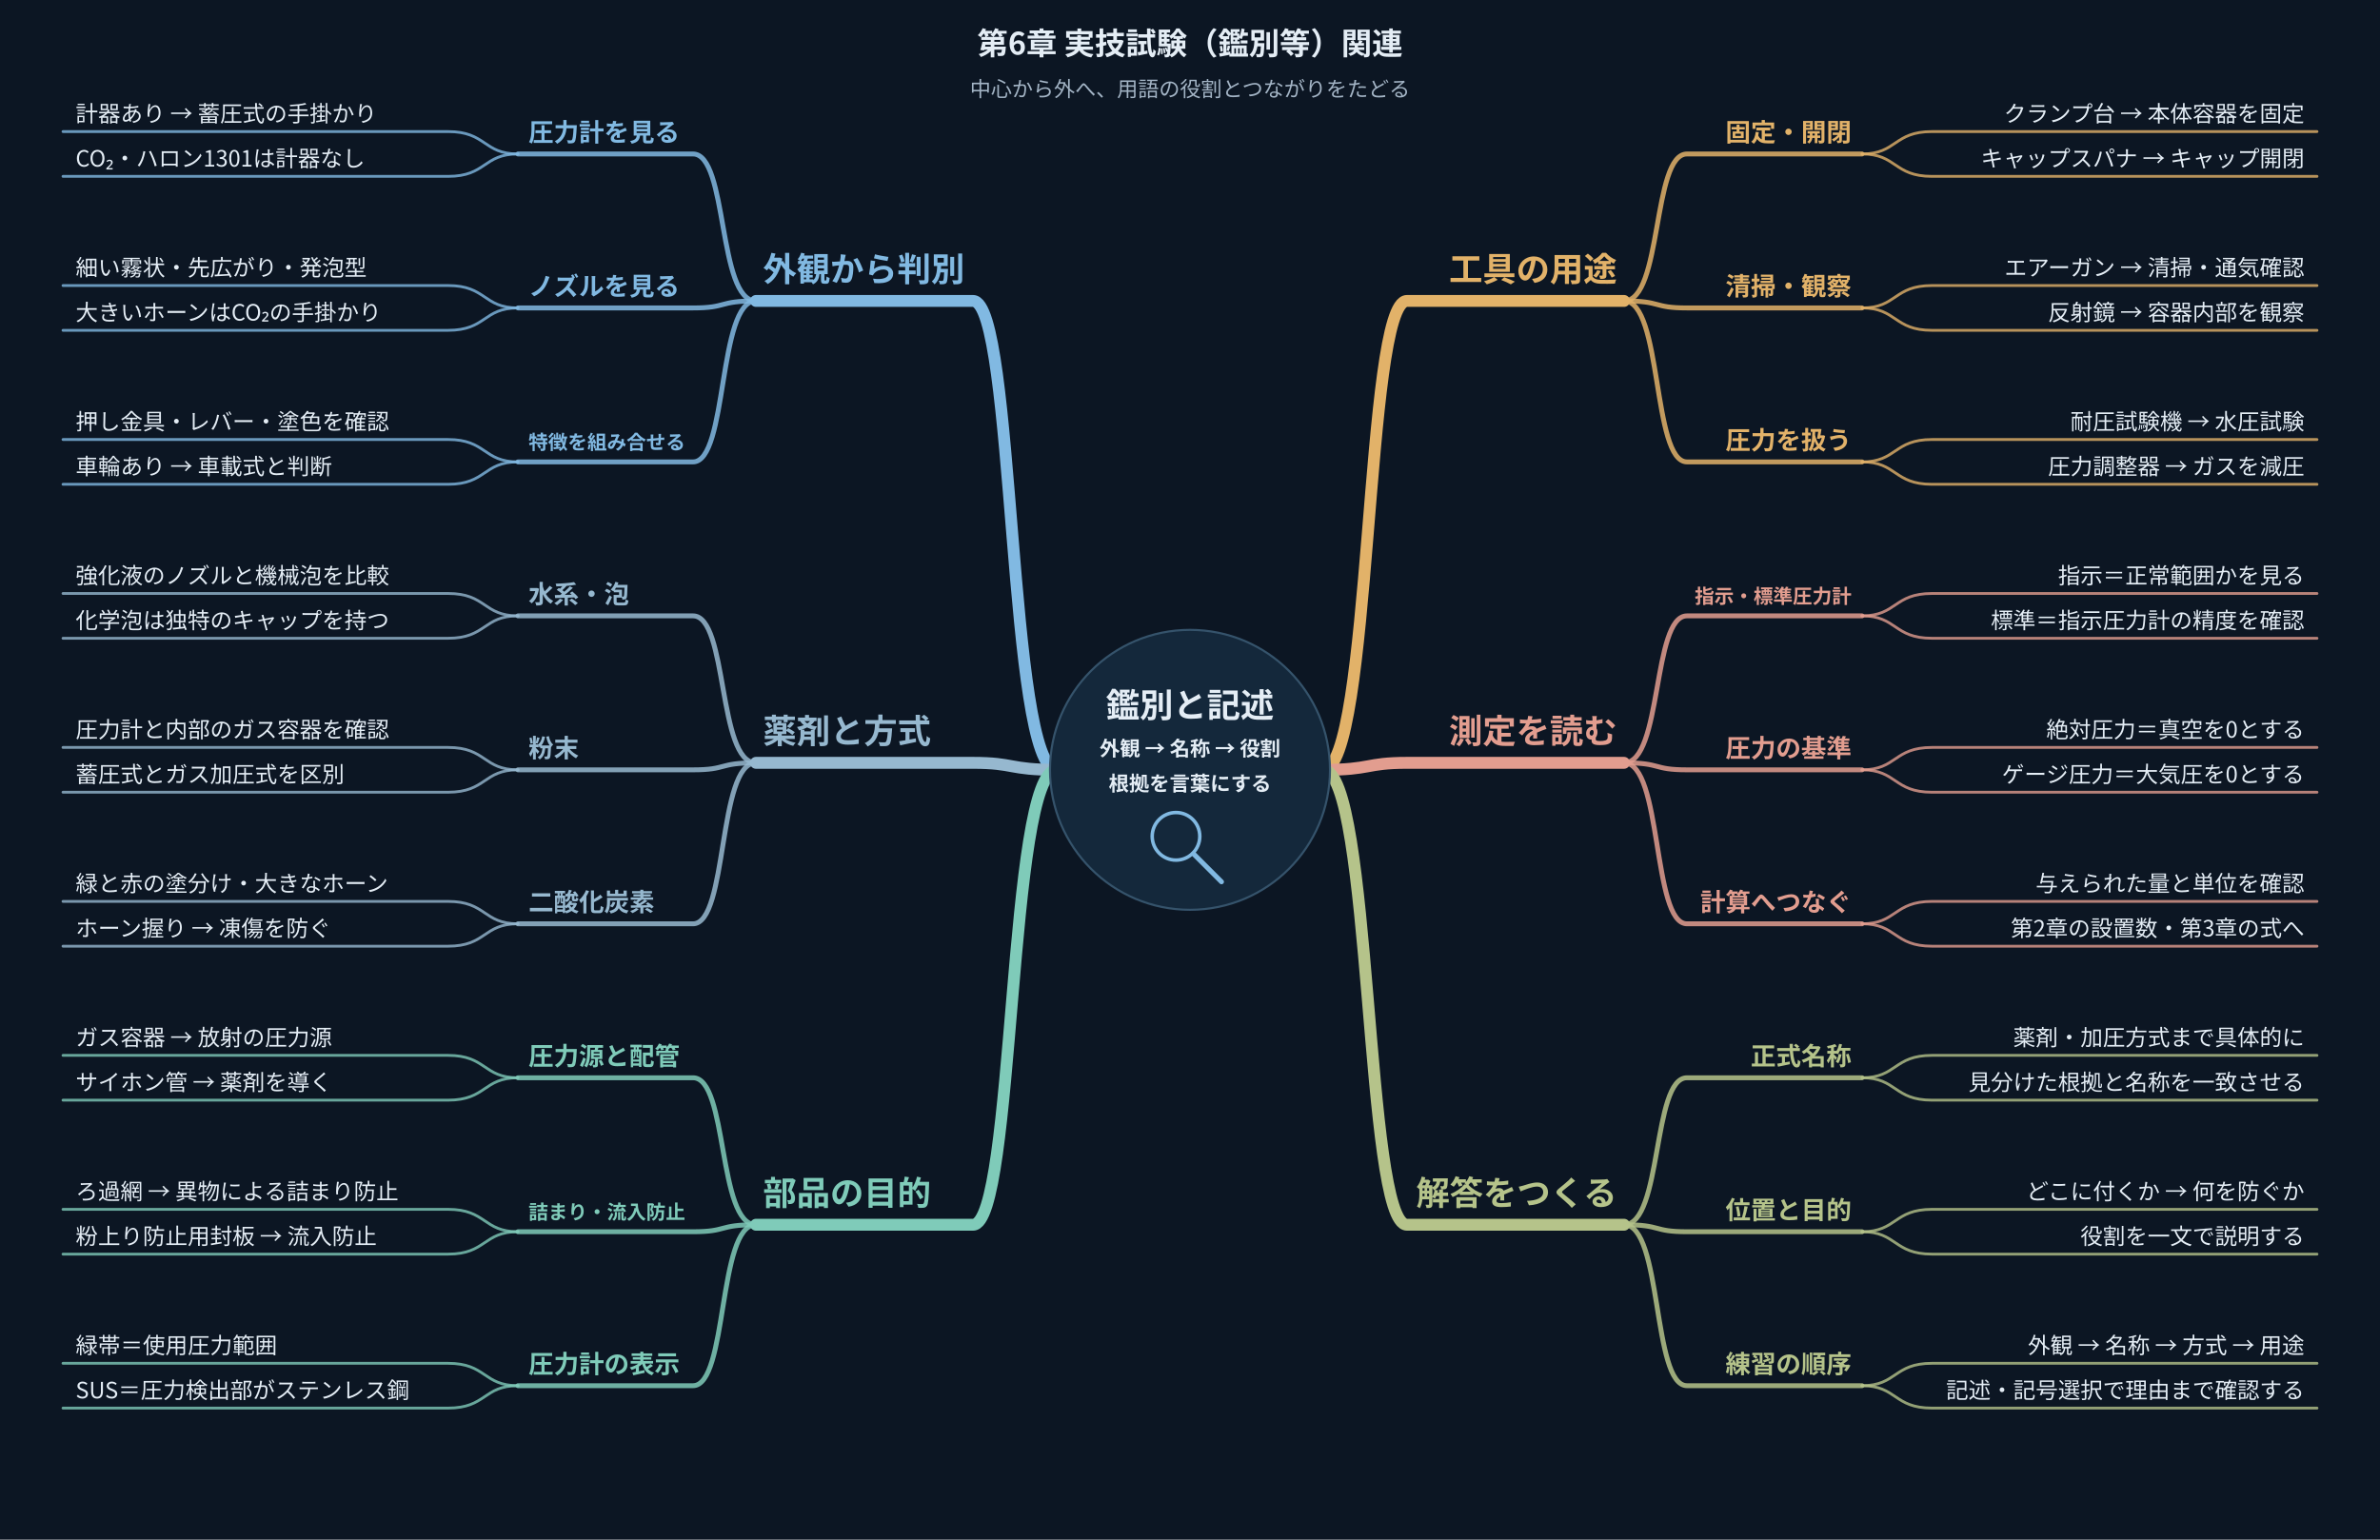
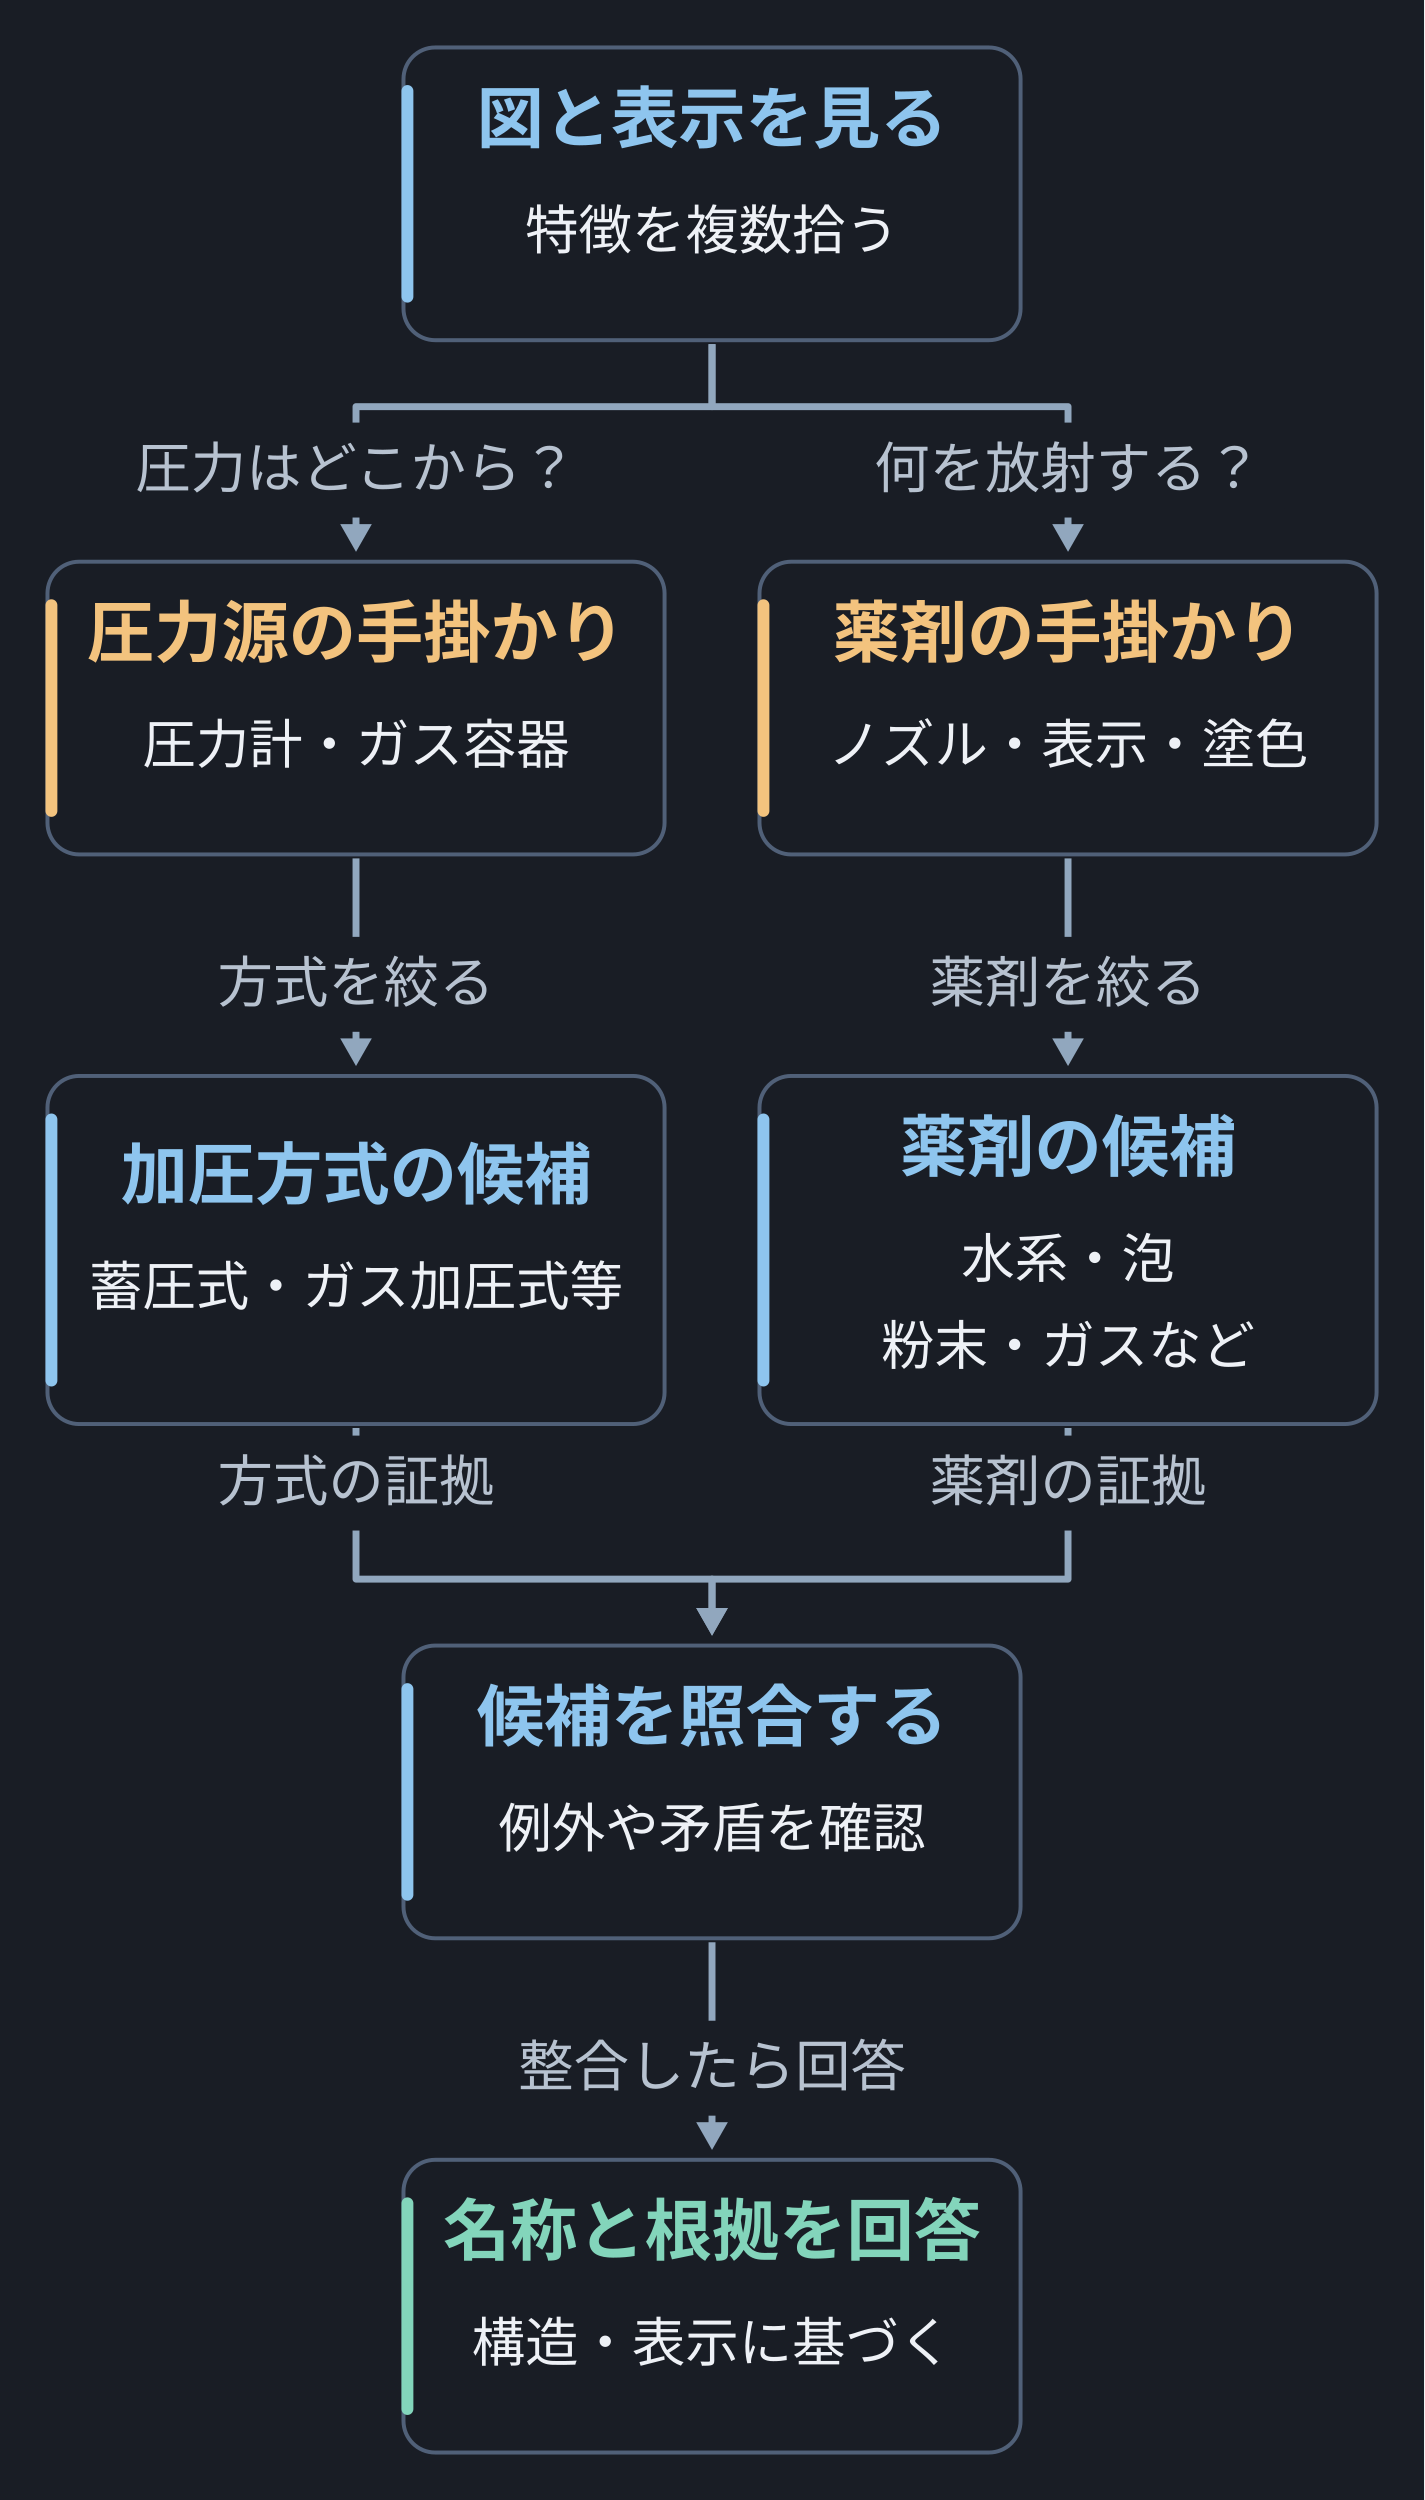
- <svg xmlns="http://www.w3.org/2000/svg" width="3400" height="2200" viewBox="0 0 3400 2200" role="img" aria-labelledby="title desc">
-   <rect width="3400" height="2200" fill="#0C1623" />
-   <g font-family="Meiryo, Noto Sans CJK JP, sans-serif" fill="#E4EDF5" stroke-linecap="round" stroke-linejoin="round">
-     <text x="1700" y="78" text-anchor="middle" font-size="44" font-weight="700" fill="#E4EDF5">第6章  実技試験（鑑別等）関連</text>
-     <text x="1700" y="138" text-anchor="middle" font-size="30" font-weight="500" fill="#A3B4C5">中心から外へ、用語の役割とつながりをたどる</text>
-     <path d="M 1510 1100 C 1440 1100 1450 430 1390 430 L 1080 430" fill="none" stroke="#81B9E2" stroke-width="17" opacity="1" />
-     <text x="1090" y="402" text-anchor="start" font-size="48" font-weight="700" fill="#81B9E2">外観から判別</text>
-     <path d="M 1080 430 C 1025 430 1040 220 990 220 L 740 220" fill="none" stroke="#81B9E2" stroke-width="7" opacity="0.85" />
-     <text x="755" y="202" text-anchor="start" font-size="36" font-weight="700" fill="#81B9E2">圧力計を見る</text>
-     <path d="M 740 220 C 690 220 695 188.0 640 188.0 L 90 188.0" fill="none" stroke="#81B9E2" stroke-width="4" opacity="0.8" />
-     <text x="108" y="174.0" text-anchor="start" font-size="32" font-weight="500" fill="#E4EDF5">計器あり → 蓄圧式の手掛かり</text>
-     <path d="M 740 220 C 690 220 695 252.0 640 252.0 L 90 252.0" fill="none" stroke="#81B9E2" stroke-width="4" opacity="0.8" />
-     <text x="108" y="238.0" text-anchor="start" font-size="32" font-weight="500" fill="#E4EDF5">CO₂・ハロン1301は計器なし</text>
-     <path d="M 1080 430 C 1025 430 1040 440 990 440 L 740 440" fill="none" stroke="#81B9E2" stroke-width="7" opacity="0.85" />
-     <text x="755" y="422" text-anchor="start" font-size="36" font-weight="700" fill="#81B9E2">ノズルを見る</text>
-     <path d="M 740 440 C 690 440 695 408.0 640 408.0 L 90 408.0" fill="none" stroke="#81B9E2" stroke-width="4" opacity="0.8" />
-     <text x="108" y="394.0" text-anchor="start" font-size="32" font-weight="500" fill="#E4EDF5">細い霧状・先広がり・発泡型</text>
-     <path d="M 740 440 C 690 440 695 472.0 640 472.0 L 90 472.0" fill="none" stroke="#81B9E2" stroke-width="4" opacity="0.8" />
-     <text x="108" y="458.0" text-anchor="start" font-size="32" font-weight="500" fill="#E4EDF5">大きいホーンはCO₂の手掛かり</text>
-     <path d="M 1080 430 C 1025 430 1040 660 990 660 L 740 660" fill="none" stroke="#81B9E2" stroke-width="7" opacity="0.85" />
-     <text x="755" y="642" text-anchor="start" font-size="28" font-weight="700" fill="#81B9E2">特徴を組み合せる</text>
-     <path d="M 740 660 C 690 660 695 628.0 640 628.0 L 90 628.0" fill="none" stroke="#81B9E2" stroke-width="4" opacity="0.8" />
-     <text x="108" y="614.0" text-anchor="start" font-size="32" font-weight="500" fill="#E4EDF5">押し金具・レバー・塗色を確認</text>
-     <path d="M 740 660 C 690 660 695 692.0 640 692.0 L 90 692.0" fill="none" stroke="#81B9E2" stroke-width="4" opacity="0.8" />
-     <text x="108" y="678.0" text-anchor="start" font-size="32" font-weight="500" fill="#E4EDF5">車輪あり → 車載式と判断</text>
-     <path d="M 1510 1100 C 1440 1100 1450 1090 1390 1090 L 1080 1090" fill="none" stroke="#96B8CF" stroke-width="17" opacity="1" />
-     <text x="1090" y="1062" text-anchor="start" font-size="48" font-weight="700" fill="#96B8CF">薬剤と方式</text>
-     <path d="M 1080 1090 C 1025 1090 1040 880 990 880 L 740 880" fill="none" stroke="#96B8CF" stroke-width="7" opacity="0.85" />
-     <text x="755" y="862" text-anchor="start" font-size="36" font-weight="700" fill="#96B8CF">水系・泡</text>
-     <path d="M 740 880 C 690 880 695 848.0 640 848.0 L 90 848.0" fill="none" stroke="#96B8CF" stroke-width="4" opacity="0.8" />
-     <text x="108" y="834.0" text-anchor="start" font-size="32" font-weight="500" fill="#E4EDF5">強化液のノズルと機械泡を比較</text>
-     <path d="M 740 880 C 690 880 695 912.0 640 912.0 L 90 912.0" fill="none" stroke="#96B8CF" stroke-width="4" opacity="0.8" />
-     <text x="108" y="898.0" text-anchor="start" font-size="32" font-weight="500" fill="#E4EDF5">化学泡は独特のキャップを持つ</text>
-     <path d="M 1080 1090 C 1025 1090 1040 1100 990 1100 L 740 1100" fill="none" stroke="#96B8CF" stroke-width="7" opacity="0.85" />
-     <text x="755" y="1082" text-anchor="start" font-size="36" font-weight="700" fill="#96B8CF">粉末</text>
-     <path d="M 740 1100 C 690 1100 695 1068.0 640 1068.0 L 90 1068.0" fill="none" stroke="#96B8CF" stroke-width="4" opacity="0.8" />
-     <text x="108" y="1054.0" text-anchor="start" font-size="32" font-weight="500" fill="#E4EDF5">圧力計と内部のガス容器を確認</text>
-     <path d="M 740 1100 C 690 1100 695 1132.0 640 1132.0 L 90 1132.0" fill="none" stroke="#96B8CF" stroke-width="4" opacity="0.8" />
-     <text x="108" y="1118.0" text-anchor="start" font-size="32" font-weight="500" fill="#E4EDF5">蓄圧式とガス加圧式を区別</text>
-     <path d="M 1080 1090 C 1025 1090 1040 1320 990 1320 L 740 1320" fill="none" stroke="#96B8CF" stroke-width="7" opacity="0.85" />
-     <text x="755" y="1302" text-anchor="start" font-size="36" font-weight="700" fill="#96B8CF">二酸化炭素</text>
-     <path d="M 740 1320 C 690 1320 695 1288.0 640 1288.0 L 90 1288.0" fill="none" stroke="#96B8CF" stroke-width="4" opacity="0.8" />
-     <text x="108" y="1274.0" text-anchor="start" font-size="32" font-weight="500" fill="#E4EDF5">緑と赤の塗分け・大きなホーン</text>
-     <path d="M 740 1320 C 690 1320 695 1352.0 640 1352.0 L 90 1352.0" fill="none" stroke="#96B8CF" stroke-width="4" opacity="0.8" />
-     <text x="108" y="1338.0" text-anchor="start" font-size="32" font-weight="500" fill="#E4EDF5">ホーン握り → 凍傷を防ぐ</text>
-     <path d="M 1510 1100 C 1440 1100 1450 1750 1390 1750 L 1080 1750" fill="none" stroke="#7FCBB9" stroke-width="17" opacity="1" />
-     <text x="1090" y="1722" text-anchor="start" font-size="48" font-weight="700" fill="#7FCBB9">部品の目的</text>
-     <path d="M 1080 1750 C 1025 1750 1040 1540 990 1540 L 740 1540" fill="none" stroke="#7FCBB9" stroke-width="7" opacity="0.85" />
-     <text x="755" y="1522" text-anchor="start" font-size="36" font-weight="700" fill="#7FCBB9">圧力源と配管</text>
-     <path d="M 740 1540 C 690 1540 695 1508.0 640 1508.0 L 90 1508.0" fill="none" stroke="#7FCBB9" stroke-width="4" opacity="0.8" />
-     <text x="108" y="1494.0" text-anchor="start" font-size="32" font-weight="500" fill="#E4EDF5">ガス容器 → 放射の圧力源</text>
-     <path d="M 740 1540 C 690 1540 695 1572.0 640 1572.0 L 90 1572.0" fill="none" stroke="#7FCBB9" stroke-width="4" opacity="0.8" />
-     <text x="108" y="1558.0" text-anchor="start" font-size="32" font-weight="500" fill="#E4EDF5">サイホン管 → 薬剤を導く</text>
-     <path d="M 1080 1750 C 1025 1750 1040 1760 990 1760 L 740 1760" fill="none" stroke="#7FCBB9" stroke-width="7" opacity="0.85" />
-     <text x="755" y="1742" text-anchor="start" font-size="28" font-weight="700" fill="#7FCBB9">詰まり・流入防止</text>
-     <path d="M 740 1760 C 690 1760 695 1728.0 640 1728.0 L 90 1728.0" fill="none" stroke="#7FCBB9" stroke-width="4" opacity="0.8" />
-     <text x="108" y="1714.0" text-anchor="start" font-size="32" font-weight="500" fill="#E4EDF5">ろ過網 → 異物による詰まり防止</text>
-     <path d="M 740 1760 C 690 1760 695 1792.0 640 1792.0 L 90 1792.0" fill="none" stroke="#7FCBB9" stroke-width="4" opacity="0.8" />
-     <text x="108" y="1778.0" text-anchor="start" font-size="32" font-weight="500" fill="#E4EDF5">粉上り防止用封板 → 流入防止</text>
-     <path d="M 1080 1750 C 1025 1750 1040 1980 990 1980 L 740 1980" fill="none" stroke="#7FCBB9" stroke-width="7" opacity="0.85" />
-     <text x="755" y="1962" text-anchor="start" font-size="36" font-weight="700" fill="#7FCBB9">圧力計の表示</text>
-     <path d="M 740 1980 C 690 1980 695 1948.0 640 1948.0 L 90 1948.0" fill="none" stroke="#7FCBB9" stroke-width="4" opacity="0.8" />
-     <text x="108" y="1934.0" text-anchor="start" font-size="32" font-weight="500" fill="#E4EDF5">緑帯＝使用圧力範囲</text>
-     <path d="M 740 1980 C 690 1980 695 2012.0 640 2012.0 L 90 2012.0" fill="none" stroke="#7FCBB9" stroke-width="4" opacity="0.8" />
-     <text x="108" y="1998.0" text-anchor="start" font-size="32" font-weight="500" fill="#E4EDF5">SUS＝圧力検出部がステンレス鋼</text>
-     <path d="M 1890 1100 C 1960 1100 1950 430 2010 430 L 2320 430" fill="none" stroke="#E2B269" stroke-width="17" opacity="1" />
-     <text x="2310" y="402" text-anchor="end" font-size="48" font-weight="700" fill="#E2B269">工具の用途</text>
-     <path d="M 2320 430 C 2375 430 2360 220 2410 220 L 2660 220" fill="none" stroke="#E2B269" stroke-width="7" opacity="0.85" />
-     <text x="2645" y="202" text-anchor="end" font-size="36" font-weight="700" fill="#E2B269">固定・開閉</text>
-     <path d="M 2660 220 C 2710 220 2705 188.0 2760 188.0 L 3310 188.0" fill="none" stroke="#E2B269" stroke-width="4" opacity="0.8" />
-     <text x="3292" y="174.0" text-anchor="end" font-size="32" font-weight="500" fill="#E4EDF5">クランプ台 → 本体容器を固定</text>
-     <path d="M 2660 220 C 2710 220 2705 252.0 2760 252.0 L 3310 252.0" fill="none" stroke="#E2B269" stroke-width="4" opacity="0.8" />
-     <text x="3292" y="238.0" text-anchor="end" font-size="32" font-weight="500" fill="#E4EDF5">キャップスパナ → キャップ開閉</text>
-     <path d="M 2320 430 C 2375 430 2360 440 2410 440 L 2660 440" fill="none" stroke="#E2B269" stroke-width="7" opacity="0.85" />
-     <text x="2645" y="422" text-anchor="end" font-size="36" font-weight="700" fill="#E2B269">清掃・観察</text>
-     <path d="M 2660 440 C 2710 440 2705 408.0 2760 408.0 L 3310 408.0" fill="none" stroke="#E2B269" stroke-width="4" opacity="0.8" />
-     <text x="3292" y="394.0" text-anchor="end" font-size="32" font-weight="500" fill="#E4EDF5">エアーガン → 清掃・通気確認</text>
-     <path d="M 2660 440 C 2710 440 2705 472.0 2760 472.0 L 3310 472.0" fill="none" stroke="#E2B269" stroke-width="4" opacity="0.8" />
-     <text x="3292" y="458.0" text-anchor="end" font-size="32" font-weight="500" fill="#E4EDF5">反射鏡 → 容器内部を観察</text>
-     <path d="M 2320 430 C 2375 430 2360 660 2410 660 L 2660 660" fill="none" stroke="#E2B269" stroke-width="7" opacity="0.85" />
-     <text x="2645" y="642" text-anchor="end" font-size="36" font-weight="700" fill="#E2B269">圧力を扱う</text>
-     <path d="M 2660 660 C 2710 660 2705 628.0 2760 628.0 L 3310 628.0" fill="none" stroke="#E2B269" stroke-width="4" opacity="0.8" />
-     <text x="3292" y="614.0" text-anchor="end" font-size="32" font-weight="500" fill="#E4EDF5">耐圧試験機 → 水圧試験</text>
-     <path d="M 2660 660 C 2710 660 2705 692.0 2760 692.0 L 3310 692.0" fill="none" stroke="#E2B269" stroke-width="4" opacity="0.8" />
-     <text x="3292" y="678.0" text-anchor="end" font-size="32" font-weight="500" fill="#E4EDF5">圧力調整器 → ガスを減圧</text>
-     <path d="M 1890 1100 C 1960 1100 1950 1090 2010 1090 L 2320 1090" fill="none" stroke="#E29D8F" stroke-width="17" opacity="1" />
-     <text x="2310" y="1062" text-anchor="end" font-size="48" font-weight="700" fill="#E29D8F">測定を読む</text>
-     <path d="M 2320 1090 C 2375 1090 2360 880 2410 880 L 2660 880" fill="none" stroke="#E29D8F" stroke-width="7" opacity="0.85" />
-     <text x="2645" y="862" text-anchor="end" font-size="28" font-weight="700" fill="#E29D8F">指示・標準圧力計</text>
-     <path d="M 2660 880 C 2710 880 2705 848.0 2760 848.0 L 3310 848.0" fill="none" stroke="#E29D8F" stroke-width="4" opacity="0.8" />
-     <text x="3292" y="834.0" text-anchor="end" font-size="32" font-weight="500" fill="#E4EDF5">指示＝正常範囲かを見る</text>
-     <path d="M 2660 880 C 2710 880 2705 912.0 2760 912.0 L 3310 912.0" fill="none" stroke="#E29D8F" stroke-width="4" opacity="0.8" />
-     <text x="3292" y="898.0" text-anchor="end" font-size="32" font-weight="500" fill="#E4EDF5">標準＝指示圧力計の精度を確認</text>
-     <path d="M 2320 1090 C 2375 1090 2360 1100 2410 1100 L 2660 1100" fill="none" stroke="#E29D8F" stroke-width="7" opacity="0.85" />
-     <text x="2645" y="1082" text-anchor="end" font-size="36" font-weight="700" fill="#E29D8F">圧力の基準</text>
-     <path d="M 2660 1100 C 2710 1100 2705 1068.0 2760 1068.0 L 3310 1068.0" fill="none" stroke="#E29D8F" stroke-width="4" opacity="0.8" />
-     <text x="3292" y="1054.0" text-anchor="end" font-size="32" font-weight="500" fill="#E4EDF5">絶対圧力＝真空を0とする</text>
-     <path d="M 2660 1100 C 2710 1100 2705 1132.0 2760 1132.0 L 3310 1132.0" fill="none" stroke="#E29D8F" stroke-width="4" opacity="0.8" />
-     <text x="3292" y="1118.0" text-anchor="end" font-size="32" font-weight="500" fill="#E4EDF5">ゲージ圧力＝大気圧を0とする</text>
-     <path d="M 2320 1090 C 2375 1090 2360 1320 2410 1320 L 2660 1320" fill="none" stroke="#E29D8F" stroke-width="7" opacity="0.85" />
-     <text x="2645" y="1302" text-anchor="end" font-size="36" font-weight="700" fill="#E29D8F">計算へつなぐ</text>
-     <path d="M 2660 1320 C 2710 1320 2705 1288.0 2760 1288.0 L 3310 1288.0" fill="none" stroke="#E29D8F" stroke-width="4" opacity="0.8" />
-     <text x="3292" y="1274.0" text-anchor="end" font-size="32" font-weight="500" fill="#E4EDF5">与えられた量と単位を確認</text>
-     <path d="M 2660 1320 C 2710 1320 2705 1352.0 2760 1352.0 L 3310 1352.0" fill="none" stroke="#E29D8F" stroke-width="4" opacity="0.8" />
-     <text x="3292" y="1338.0" text-anchor="end" font-size="32" font-weight="500" fill="#E4EDF5">第2章の設置数・第3章の式へ</text>
-     <path d="M 1890 1100 C 1960 1100 1950 1750 2010 1750 L 2320 1750" fill="none" stroke="#B5C38A" stroke-width="17" opacity="1" />
-     <text x="2310" y="1722" text-anchor="end" font-size="48" font-weight="700" fill="#B5C38A">解答をつくる</text>
-     <path d="M 2320 1750 C 2375 1750 2360 1540 2410 1540 L 2660 1540" fill="none" stroke="#B5C38A" stroke-width="7" opacity="0.85" />
-     <text x="2645" y="1522" text-anchor="end" font-size="36" font-weight="700" fill="#B5C38A">正式名称</text>
-     <path d="M 2660 1540 C 2710 1540 2705 1508.0 2760 1508.0 L 3310 1508.0" fill="none" stroke="#B5C38A" stroke-width="4" opacity="0.8" />
-     <text x="3292" y="1494.0" text-anchor="end" font-size="32" font-weight="500" fill="#E4EDF5">薬剤・加圧方式まで具体的に</text>
-     <path d="M 2660 1540 C 2710 1540 2705 1572.0 2760 1572.0 L 3310 1572.0" fill="none" stroke="#B5C38A" stroke-width="4" opacity="0.8" />
-     <text x="3292" y="1558.0" text-anchor="end" font-size="32" font-weight="500" fill="#E4EDF5">見分けた根拠と名称を一致させる</text>
-     <path d="M 2320 1750 C 2375 1750 2360 1760 2410 1760 L 2660 1760" fill="none" stroke="#B5C38A" stroke-width="7" opacity="0.85" />
-     <text x="2645" y="1742" text-anchor="end" font-size="36" font-weight="700" fill="#B5C38A">位置と目的</text>
-     <path d="M 2660 1760 C 2710 1760 2705 1728.0 2760 1728.0 L 3310 1728.0" fill="none" stroke="#B5C38A" stroke-width="4" opacity="0.8" />
-     <text x="3292" y="1714.0" text-anchor="end" font-size="32" font-weight="500" fill="#E4EDF5">どこに付くか → 何を防ぐか</text>
-     <path d="M 2660 1760 C 2710 1760 2705 1792.0 2760 1792.0 L 3310 1792.0" fill="none" stroke="#B5C38A" stroke-width="4" opacity="0.8" />
-     <text x="3292" y="1778.0" text-anchor="end" font-size="32" font-weight="500" fill="#E4EDF5">役割を一文で説明する</text>
-     <path d="M 2320 1750 C 2375 1750 2360 1980 2410 1980 L 2660 1980" fill="none" stroke="#B5C38A" stroke-width="7" opacity="0.85" />
-     <text x="2645" y="1962" text-anchor="end" font-size="36" font-weight="700" fill="#B5C38A">練習の順序</text>
-     <path d="M 2660 1980 C 2710 1980 2705 1948.0 2760 1948.0 L 3310 1948.0" fill="none" stroke="#B5C38A" stroke-width="4" opacity="0.8" />
-     <text x="3292" y="1934.0" text-anchor="end" font-size="32" font-weight="500" fill="#E4EDF5">外観 → 名称 → 方式 → 用途</text>
-     <path d="M 2660 1980 C 2710 1980 2705 2012.0 2760 2012.0 L 3310 2012.0" fill="none" stroke="#B5C38A" stroke-width="4" opacity="0.8" />
-     <text x="3292" y="1998.0" text-anchor="end" font-size="32" font-weight="500" fill="#E4EDF5">記述・記号選択で理由まで確認する</text>
-     <circle cx="1700" cy="1100" r="200" fill="#14283B" stroke="#35536B" stroke-width="3" />
-     <text x="1700" y="1025" text-anchor="middle" font-size="48" font-weight="700" fill="#E4EDF5">鑑別と記述</text>
-     <text x="1700" y="1080" text-anchor="middle" font-size="29" font-weight="600" fill="#E4EDF5">外観 → 名称 → 役割</text>
-     <text x="1700" y="1130" text-anchor="middle" font-size="29" font-weight="600" fill="#E4EDF5">根拠を言葉にする</text>
-     <circle cx="1680" cy="1195" r="34" fill="none" stroke="#81B9E2" stroke-width="5" />
-     <path d="M 1705 1220 L 1745 1260" fill="none" stroke="#81B9E2" stroke-width="7" opacity="1" />
+ <svg xmlns="http://www.w3.org/2000/svg" width="720" height="1264" viewBox="0 0 720 1264" role="img" aria-labelledby="title desc">
+   <rect width="720" height="1264" fill="#191D25" />
+   <g font-family="Meiryo, Noto Sans CJK JP, sans-serif">
+     <path d="M 360.0 174 V 205.6 H 180.0 V 268" fill="none" stroke="#91A7BE" stroke-width="3.5" stroke-linejoin="round" />
+     <path d="M 172.0 265 L 180.0 279 L 188.0 265 Z" fill="#91A7BE" />
+     <path d="M 360.0 174 V 205.6 H 540.0 V 268" fill="none" stroke="#91A7BE" stroke-width="3.5" stroke-linejoin="round" />
+     <path d="M 532.0 265 L 540.0 279 L 548.0 265 Z" fill="#91A7BE" />
+     <path d="M 180.0 434 V 465.6 H 180.0 V 528" fill="none" stroke="#91A7BE" stroke-width="3.5" stroke-linejoin="round" />
+     <path d="M 172.0 525 L 180.0 539 L 188.0 525 Z" fill="#91A7BE" />
+     <path d="M 540.0 434 V 465.6 H 540.0 V 528" fill="none" stroke="#91A7BE" stroke-width="3.5" stroke-linejoin="round" />
+     <path d="M 532.0 525 L 540.0 539 L 548.0 525 Z" fill="#91A7BE" />
+     <path d="M 180.0 722 V 798.4 H 360.0 V 816" fill="none" stroke="#91A7BE" stroke-width="3.5" stroke-linejoin="round" />
+     <path d="M 352.0 813 L 360.0 827 L 368.0 813 Z" fill="#91A7BE" />
+     <path d="M 540.0 722 V 798.4 H 360.0 V 816" fill="none" stroke="#91A7BE" stroke-width="3.5" stroke-linejoin="round" />
+     <path d="M 352.0 813 L 360.0 827 L 368.0 813 Z" fill="#91A7BE" />
+     <path d="M 360.0 982 V 1013.6 H 360.0 V 1076" fill="none" stroke="#91A7BE" stroke-width="3.5" stroke-linejoin="round" />
+     <path d="M 352.0 1073 L 360.0 1087 L 368.0 1073 Z" fill="#91A7BE" />
+     <rect x="56.0" y="213.68" width="248.0" height="48" rx="8" fill="#191D25" />
+     <text x="180.0" y="246.68" text-anchor="middle" font-size="28" font-weight="500" fill="#B7C2D0">圧力はどこから？</text>
+     <rect x="430.0" y="213.68" width="220.0" height="48" rx="8" fill="#191D25" />
+     <text x="540.0" y="246.68" text-anchor="middle" font-size="28" font-weight="500" fill="#B7C2D0">何を放射する？</text>
+     <rect x="98.0" y="473.68" width="164.0" height="48" rx="8" fill="#191D25" />
+     <text x="180.0" y="506.68" text-anchor="middle" font-size="28" font-weight="500" fill="#B7C2D0">方式を絞る</text>
+     <rect x="458.0" y="473.68" width="164.0" height="48" rx="8" fill="#191D25" />
+     <text x="540.0" y="506.68" text-anchor="middle" font-size="28" font-weight="500" fill="#B7C2D0">薬剤を絞る</text>
+     <rect x="98.0" y="725.84" width="164.0" height="48" rx="8" fill="#191D25" />
+     <text x="180.0" y="758.84" text-anchor="middle" font-size="28" font-weight="500" fill="#B7C2D0">方式の証拠</text>
+     <rect x="458.0" y="725.84" width="164.0" height="48" rx="8" fill="#191D25" />
+     <text x="540.0" y="758.84" text-anchor="middle" font-size="28" font-weight="500" fill="#B7C2D0">薬剤の証拠</text>
+     <rect x="250.0" y="1021.68" width="220.0" height="48" rx="8" fill="#191D25" />
+     <text x="360.0" y="1054.68" text-anchor="middle" font-size="28" font-weight="500" fill="#B7C2D0">整合したら回答</text>
+     <g id="node-a">
+       <rect x="204" y="24" width="312" height="148" rx="16" fill="#191D25" stroke="#506078" stroke-width="2" />
+       <path d="M 206 46 V 150" stroke="#8EC5EE" stroke-width="6" stroke-linecap="round" />
+       <text x="360.0" y="72.0" text-anchor="middle" font-size="34" font-weight="700" fill="#8EC5EE">図と表示を見る</text>
+       <text x="360.0" y="126.0" text-anchor="middle" font-size="27" font-weight="500" fill="#EEF1F6">特徴を複数拾う</text>
+     </g>
+     <g id="node-b">
+       <rect x="24" y="284" width="312" height="148" rx="16" fill="#191D25" stroke="#506078" stroke-width="2" />
+       <path d="M 26 306 V 410" stroke="#F3C37E" stroke-width="6" stroke-linecap="round" />
+       <text x="180.0" y="332.0" text-anchor="middle" font-size="34" font-weight="700" fill="#F3C37E">圧力源の手掛かり</text>
+       <text x="180.0" y="386.0" text-anchor="middle" font-size="27" font-weight="500" fill="#EEF1F6">圧力計・ガス容器</text>
+     </g>
+     <g id="node-c">
+       <rect x="384" y="284" width="312" height="148" rx="16" fill="#191D25" stroke="#506078" stroke-width="2" />
+       <path d="M 386 306 V 410" stroke="#F3C37E" stroke-width="6" stroke-linecap="round" />
+       <text x="540.0" y="332.0" text-anchor="middle" font-size="34" font-weight="700" fill="#F3C37E">薬剤の手掛かり</text>
+       <text x="540.0" y="386.0" text-anchor="middle" font-size="27" font-weight="500" fill="#EEF1F6">ノズル・表示・塗色</text>
+     </g>
+     <g id="node-d">
+       <rect x="24" y="544" width="312" height="176" rx="16" fill="#191D25" stroke="#506078" stroke-width="2" />
+       <path d="M 26 566 V 698" stroke="#8EC5EE" stroke-width="6" stroke-linecap="round" />
+       <text x="180.0" y="606.0" text-anchor="middle" font-size="34" font-weight="700" fill="#8EC5EE">加圧方式の候補</text>
+       <text x="180.0" y="660.0" text-anchor="middle" font-size="27" font-weight="500" fill="#EEF1F6">蓄圧式・ガス加圧式等</text>
+     </g>
+     <g id="node-e">
+       <rect x="384" y="544" width="312" height="176" rx="16" fill="#191D25" stroke="#506078" stroke-width="2" />
+       <path d="M 386 566 V 698" stroke="#8EC5EE" stroke-width="6" stroke-linecap="round" />
+       <text x="540.0" y="592.0" text-anchor="middle" font-size="34" font-weight="700" fill="#8EC5EE">薬剤の候補</text>
+       <text x="540.0" y="646.0" text-anchor="middle" font-size="27" font-weight="500" fill="#EEF1F6">水系・泡</text>
+       <text x="540.0" y="690.0" text-anchor="middle" font-size="27" font-weight="500" fill="#EEF1F6">粉末・ガスなど</text>
+     </g>
+     <g id="node-f">
+       <rect x="204" y="832" width="312" height="148" rx="16" fill="#191D25" stroke="#506078" stroke-width="2" />
+       <path d="M 206 854 V 958" stroke="#8EC5EE" stroke-width="6" stroke-linecap="round" />
+       <text x="360.0" y="880.0" text-anchor="middle" font-size="34" font-weight="700" fill="#8EC5EE">候補を照合する</text>
+       <text x="360.0" y="934.0" text-anchor="middle" font-size="27" font-weight="500" fill="#EEF1F6">例外や矛盾を確認</text>
+     </g>
+     <g id="node-g">
+       <rect x="204" y="1092" width="312" height="148" rx="16" fill="#191D25" stroke="#506078" stroke-width="2" />
+       <path d="M 206 1114 V 1218" stroke="#83D5BB" stroke-width="6" stroke-linecap="round" />
+       <text x="360.0" y="1140.0" text-anchor="middle" font-size="34" font-weight="700" fill="#83D5BB">名称と根拠を回答</text>
+       <text x="360.0" y="1194.0" text-anchor="middle" font-size="27" font-weight="500" fill="#EEF1F6">構造・表示に基づく</text>
+     </g>
  </g>
</svg>
